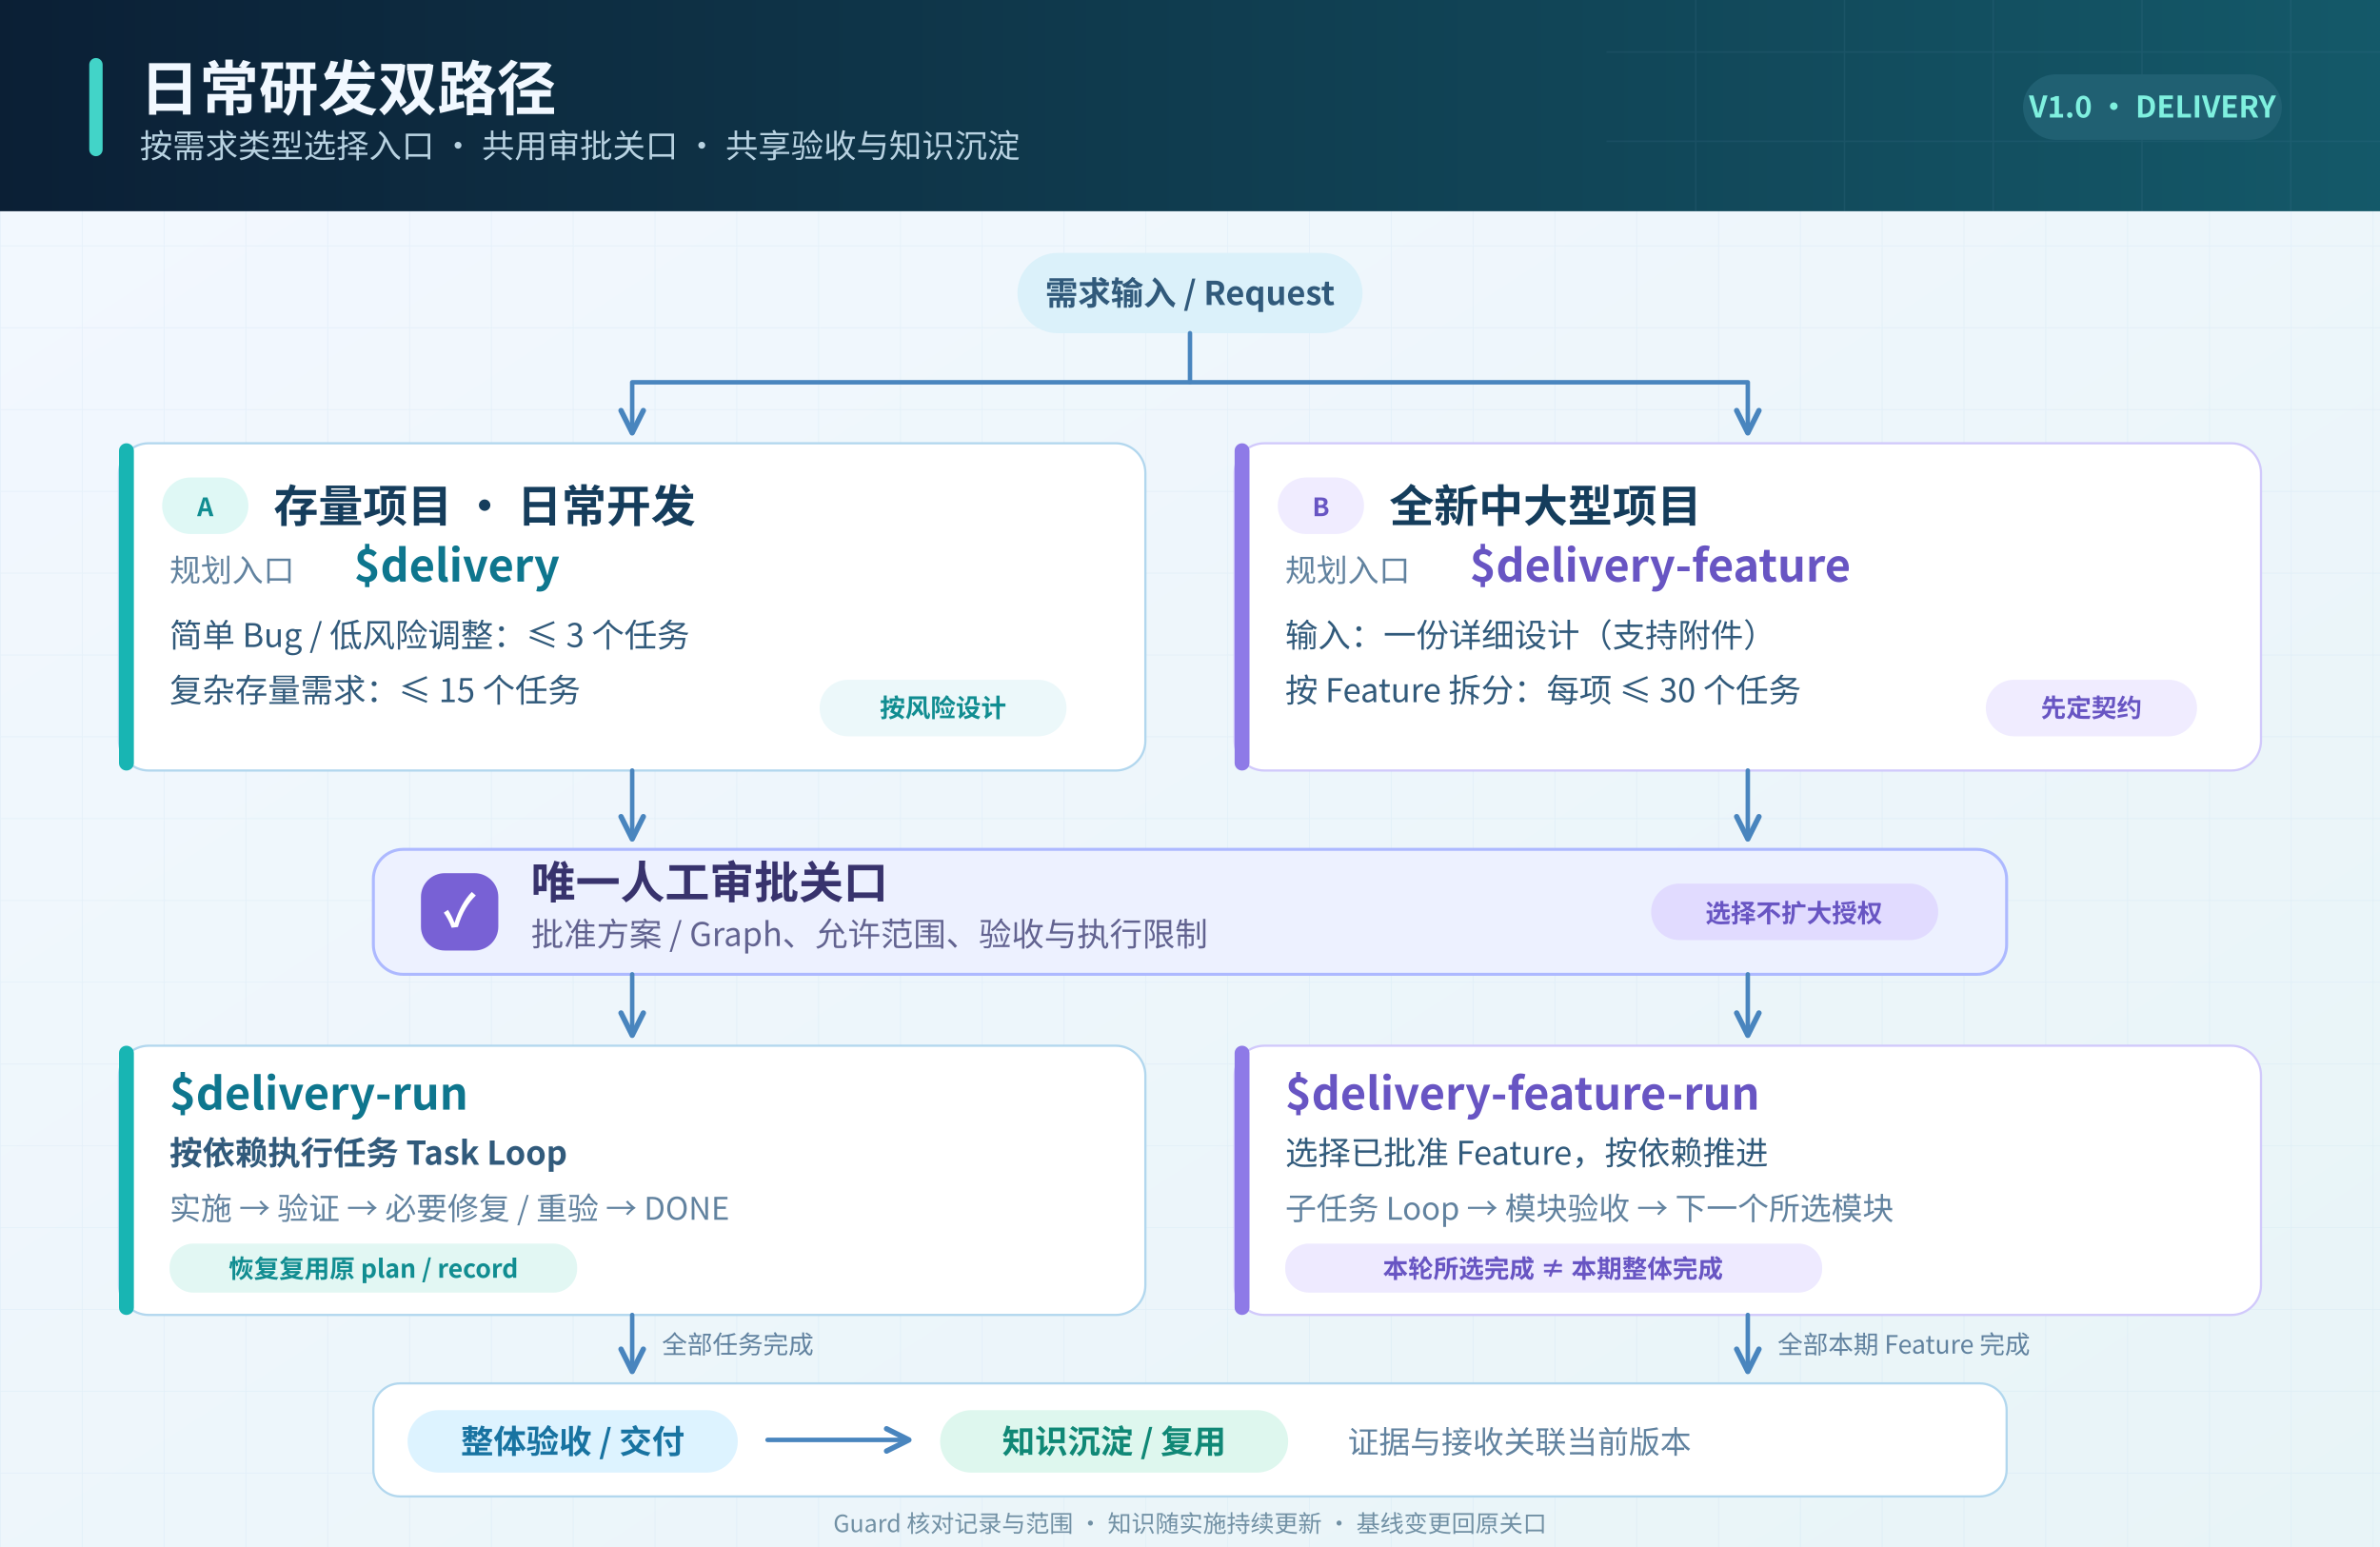
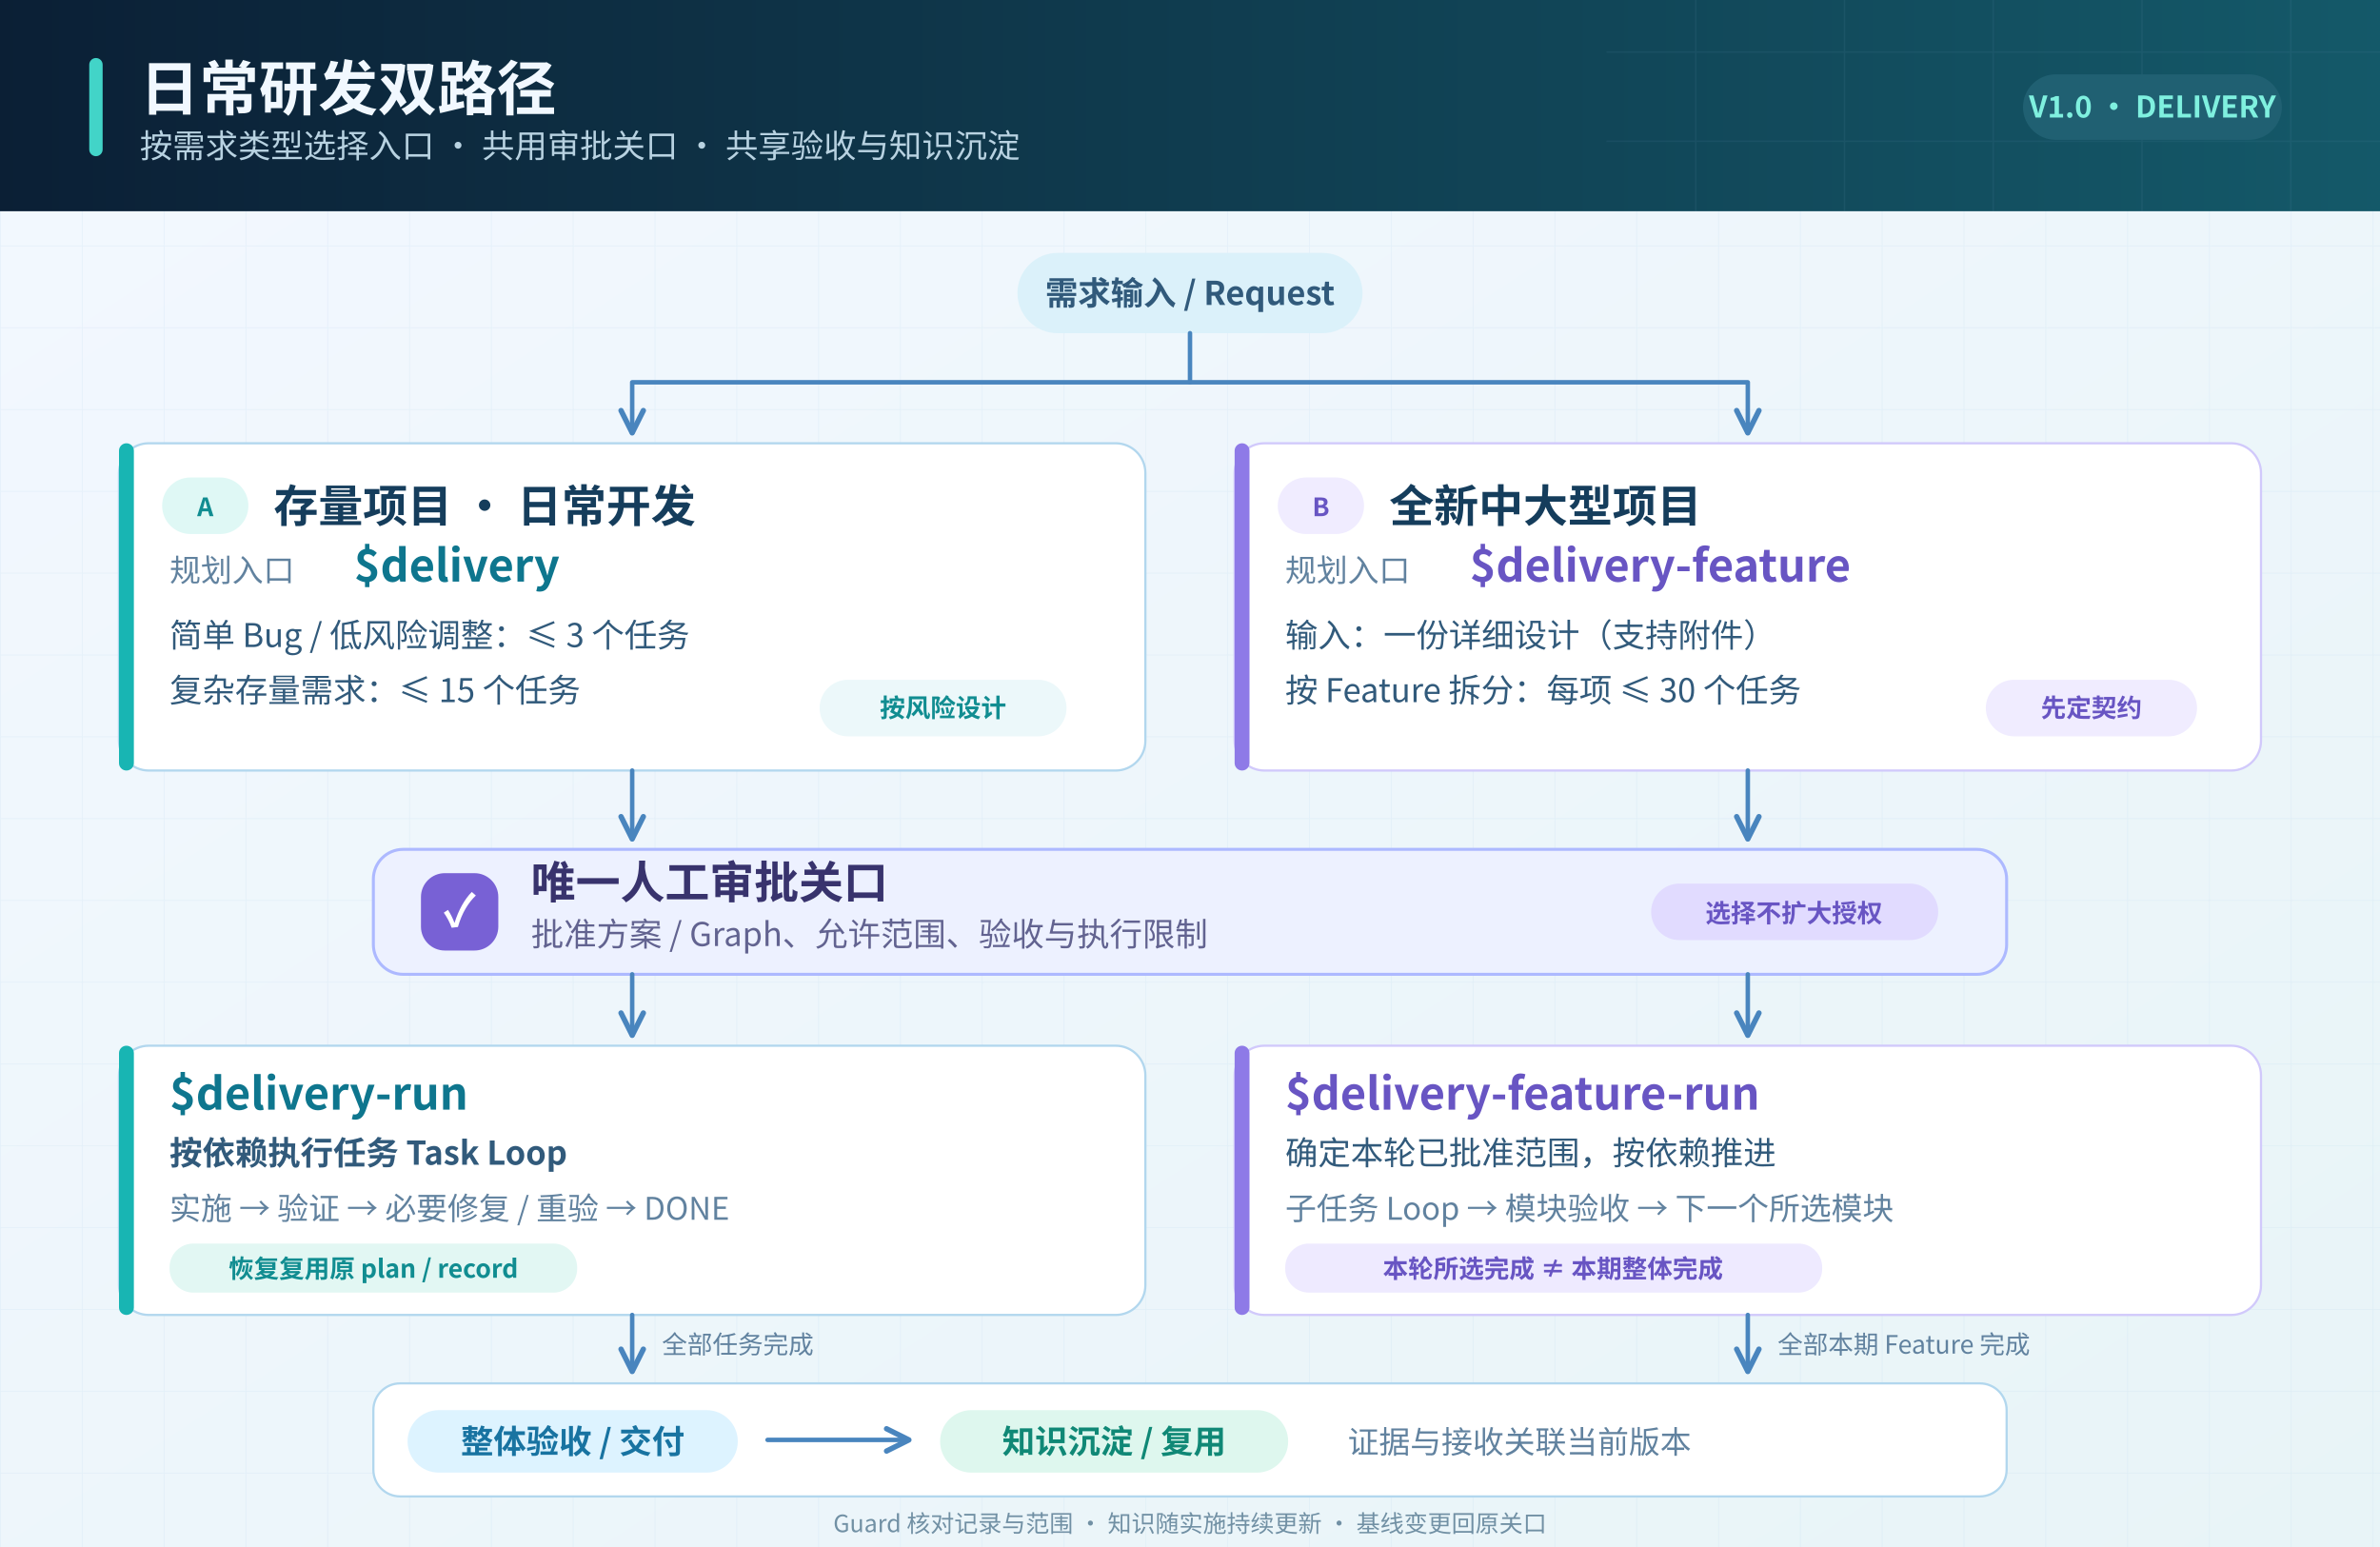
<svg xmlns="http://www.w3.org/2000/svg" width="1600" height="1040" viewBox="0 0 1600 1040" role="img" aria-labelledby="title desc">
  <defs>
    <linearGradient id="header">
      <stop stop-color="#0b1f35" />
      <stop offset="1" stop-color="#145969" />
    </linearGradient>
    <linearGradient id="paper" x2="1" y2="1">
      <stop stop-color="#f3f8ff" />
      <stop offset="1" stop-color="#e8f4f7" />
    </linearGradient>
    <pattern id="grid" width="55" height="55" patternUnits="userSpaceOnUse">
      <path d="M55 0H0V55" fill="none" stroke="#b8d5ee" stroke-opacity=".22" />
    </pattern>
    <marker id="arrow" markerWidth="7" markerHeight="7" refX="6" refY="3.5" orient="auto">
      <path d="m1 1 5 2.5L1 6" fill="none" stroke="#4985be" stroke-width="1.2" stroke-linecap="round" stroke-linejoin="round" />
    </marker>
    <style>
    text { font-family: "Microsoft YaHei", "Noto Sans CJK SC", "Segoe UI", sans-serif; fill: #153d5c; }
    .title { font-size: 40px; font-weight: 700; fill: #f1f8ff; }
    .subtitle { font-size: 22px; fill: #b8d2e1; }
    .heading { font-size: 30px; font-weight: 700; }
    .skill { font-size: 30px; font-weight: 700; fill: #0e768e; }
    .body { font-size: 22px; fill: #315a7b; }
    .muted { font-size: 21px; fill: #61829f; }
    .center { text-anchor: middle; }
    .small { font-size: 17px; font-weight: 600; fill: #118d91; }
    .card { fill: #fff; stroke: #b2d7ee; stroke-width: 1.5; }
    .edge { fill: none; stroke: #4985be; stroke-width: 3; marker-end: url(#arrow); stroke-linejoin: round; stroke-linecap: round; }
    .purple { fill: #6855c3; }
    .decision { font-size: 23px; font-weight: 700; text-anchor: middle; }
  </style>
  </defs>
  <rect width="1600" height="1040" fill="url(#paper)" />
  <rect width="1600" height="1040" fill="url(#grid)" />
  <path d="M0 0H1600V142H0Z" fill="url(#header)" />
  <g stroke="#5182a1" opacity=".14">
    <path d="M1080 35H1600M1080 95H1600M1140 0V142M1240 0V142M1340 0V142M1440 0V142M1540 0V142" />
  </g>
  <rect x="60" y="39" width="9" height="66" rx="4.5" fill="#42d4c8" />
  <rect x="1360" y="50" width="174" height="44" rx="22" fill="#206072" />
  <text x="1447" y="79" class="center" style="font-size:20px;font-weight:700;fill:#7ff0df">V1.0 · DELIVERY</text>
  <text x="94" y="74" class="title">日常研发双路径</text>
  <text x="94" y="106" class="subtitle">按需求类型选择入口 · 共用审批关口 · 共享验收与知识沉淀</text>
  <rect x="684" y="170" width="232" height="54" rx="27" fill="#dbf1fa" />
  <text x="800" y="205" class="body center" style="font-weight:700">需求输入 / Request</text>
  <path class="edge" d="M800 224V257H425V291" />
  <path class="edge" d="M800 257H1175V291" />
  <rect class="card" x="80" y="298" width="690" height="220" rx="20" />
  <rect x="80" y="298" width="10" height="220" rx="5" fill="#18b5b3" />
  <rect x="830" y="298" width="690" height="220" rx="20" fill="#fff" stroke="#d1c9fb" stroke-width="1.5" />
  <rect x="830" y="298" width="10" height="220" rx="5" fill="#8e7ae7" />
  <rect x="109" y="321" width="58" height="38" rx="19" fill="#dff8f5" />
  <text x="138" y="347" class="small center">A</text>
  <text x="184" y="351" class="heading">存量项目 · 日常开发</text>
  <text x="114" y="391" class="muted">规划入口</text>
  <text x="238" y="391" class="skill">$delivery</text>
  <text x="114" y="435" class="body">简单 Bug / 低风险调整：≤ 3 个任务</text>
  <text x="114" y="472" class="body">复杂存量需求：≤ 15 个任务</text>
  <rect x="551" y="457" width="166" height="38" rx="19" fill="#ecf8fa" />
  <text x="634" y="482" class="small center">按风险设计</text>
  <rect x="859" y="321" width="58" height="38" rx="19" fill="#f0ecff" />
  <text x="888" y="347" class="small center purple">B</text>
  <text x="934" y="351" class="heading">全新中大型项目</text>
  <text x="864" y="391" class="muted">规划入口</text>
  <text x="988" y="391" class="skill purple">$delivery-feature</text>
  <text x="864" y="435" class="body">输入：一份详细设计（支持附件）</text>
  <text x="864" y="472" class="body">按 Feature 拆分：每项 ≤ 30 个任务</text>
  <rect x="1335" y="457" width="142" height="38" rx="19" fill="#f0ecff" />
  <text x="1406" y="482" class="small center purple">先定契约</text>
  <path class="edge" d="M425 518V564" />
  <path class="edge" d="M1175 518V564" />
  <rect x="251" y="571" width="1098" height="84" rx="20" fill="#edf1ff" stroke="#adb9ff" stroke-width="2" />
  <rect x="283" y="587" width="52" height="52" rx="16" fill="#7861d5" />
  <text x="309" y="623" class="heading center" style="fill:#fff">✓</text>
  <text x="357" y="604" class="heading" style="fill:#38336d">唯一人工审批关口</text>
  <text x="357" y="636" class="body" style="fill:#626390">批准方案 / Graph、允许范围、验收与执行限制</text>
  <rect x="1110" y="594" width="193" height="38" rx="19" fill="#e1dbff" />
  <text x="1206" y="620" class="small center purple">选择不扩大授权</text>
  <path class="edge" d="M425 655V696" />
  <path class="edge" d="M1175 655V696" />
  <rect class="card" x="80" y="703" width="690" height="181" rx="20" />
  <rect x="80" y="703" width="10" height="181" rx="5" fill="#18b5b3" />
  <text x="114" y="746" class="skill">$delivery-run</text>
  <text x="114" y="783" class="body" style="font-weight:700">按依赖执行任务 Task Loop</text>
  <text x="114" y="820" class="muted">实施 → 验证 → 必要修复 / 重验 → DONE</text>
  <rect x="114" y="836" width="274" height="33" rx="16" fill="#e2f7f3" />
  <text x="251" y="859" class="small center">恢复复用原 plan / record</text>
  <rect x="830" y="703" width="690" height="181" rx="20" fill="#fff" stroke="#d1c9fb" stroke-width="1.5" />
  <rect x="830" y="703" width="10" height="181" rx="5" fill="#8e7ae7" />
  <text x="864" y="746" class="skill purple">$delivery-feature-run</text>
-   <text x="864" y="783" class="body">选择已批准 Feature，按依赖推进</text>
+   <text x="864" y="783" class="body">确定本轮已批准范围，按依赖推进</text>
  <text x="864" y="820" class="muted">子任务 Loop → 模块验收 → 下一个所选模块</text>
  <rect x="864" y="836" width="361" height="33" rx="16" fill="#eeeaff" />
  <text x="1044" y="859" class="small center purple">本轮所选完成 ≠ 本期整体完成</text>
  <path class="edge" d="M425 884V922" />
  <path class="edge" d="M1175 884V922" />
  <text x="445" y="910" class="small" style="font-weight:400;fill:#61829f">全部任务完成</text>
  <text x="1195" y="910" class="small" style="font-weight:400;fill:#61829f">全部本期 Feature 完成</text>
  <rect class="card" x="251" y="930" width="1098" height="76" rx="18" />
  <rect x="274" y="948" width="222" height="42" rx="21" fill="#ddf3ff" />
  <text x="385" y="977" class="body center" style="font-weight:700;fill:#1873a1">整体验收 / 交付</text>
  <path class="edge" d="M516 968H611" />
  <rect x="632" y="948" width="234" height="42" rx="21" fill="#def7ee" />
  <text x="749" y="977" class="body center" style="font-weight:700;fill:#108876">知识沉淀 / 复用</text>
  <text x="906" y="977" class="muted">证据与接收关联当前版本</text>
  <text x="800" y="1030" class="center" style="font-size:16px;fill:#7190a4">Guard 核对记录与范围 · 知识随实施持续更新 · 基线变更回原关口</text>
</svg>
